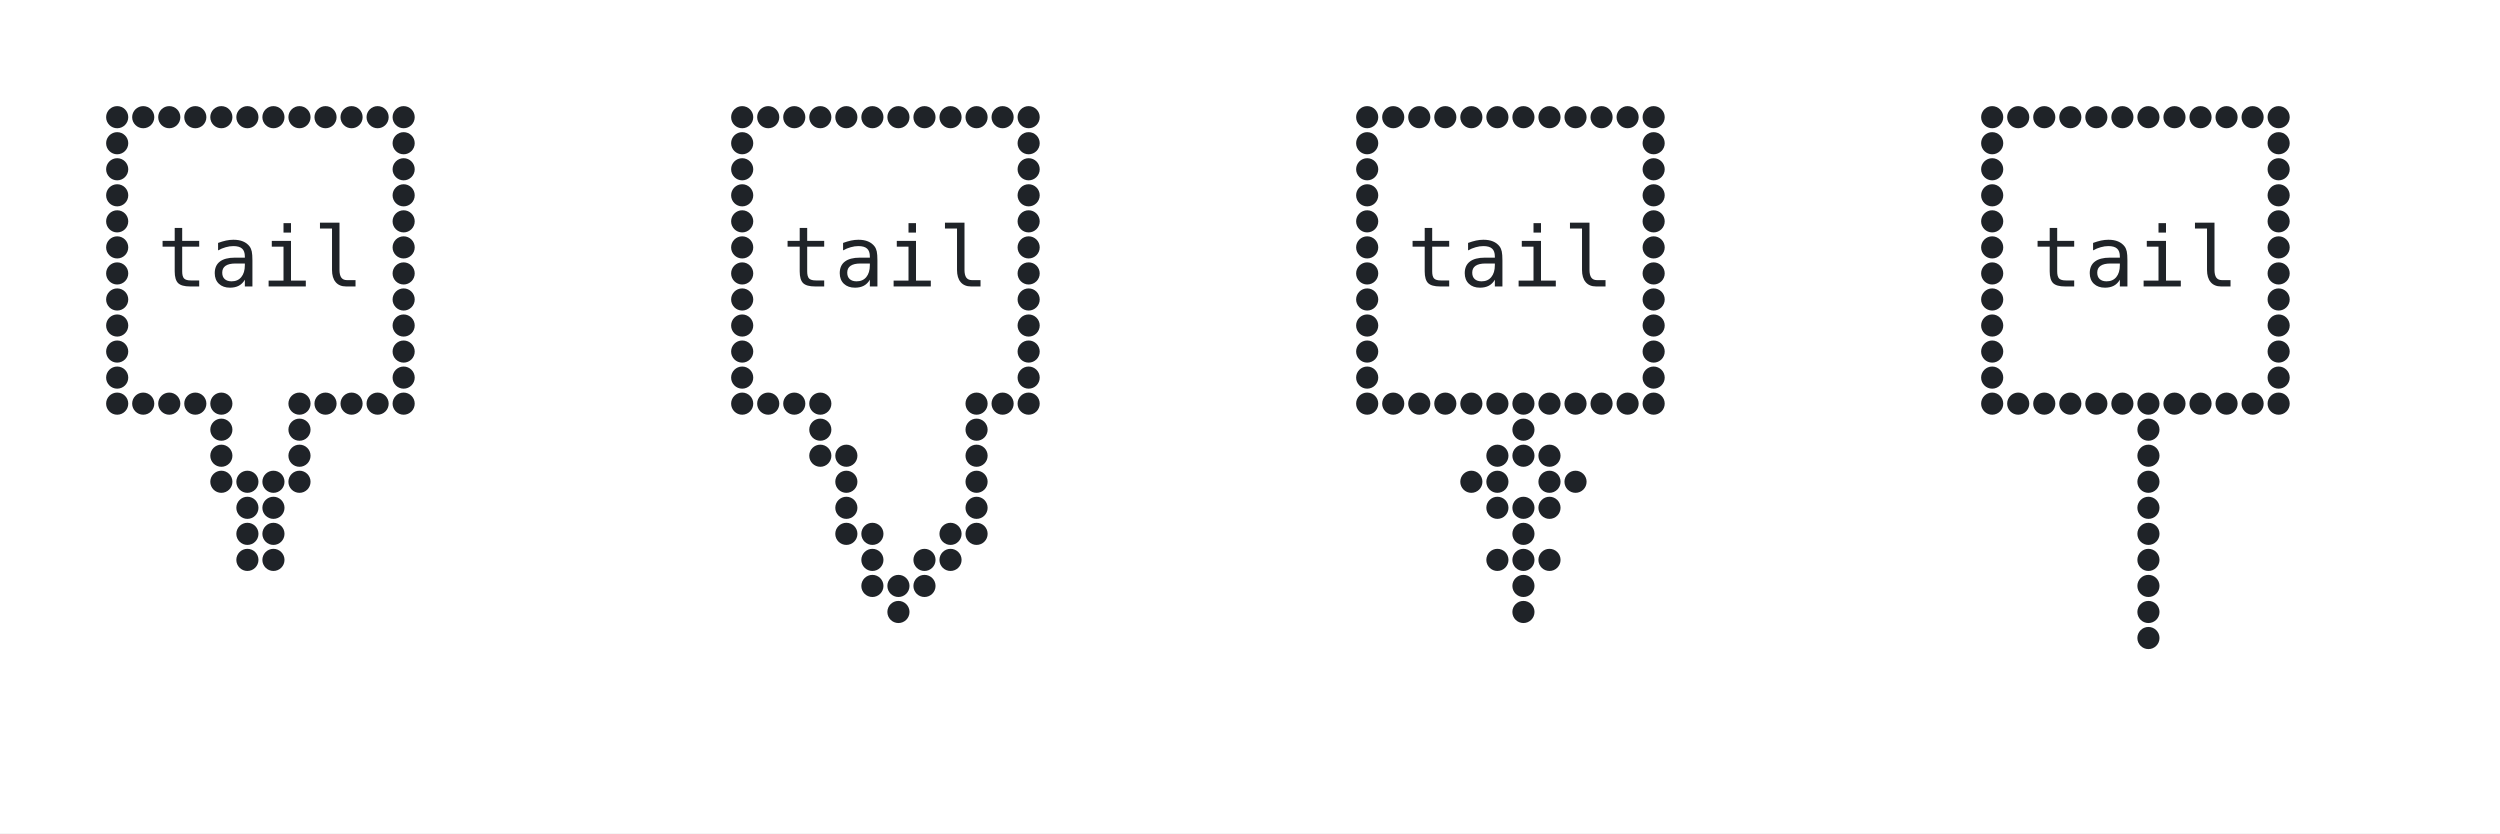
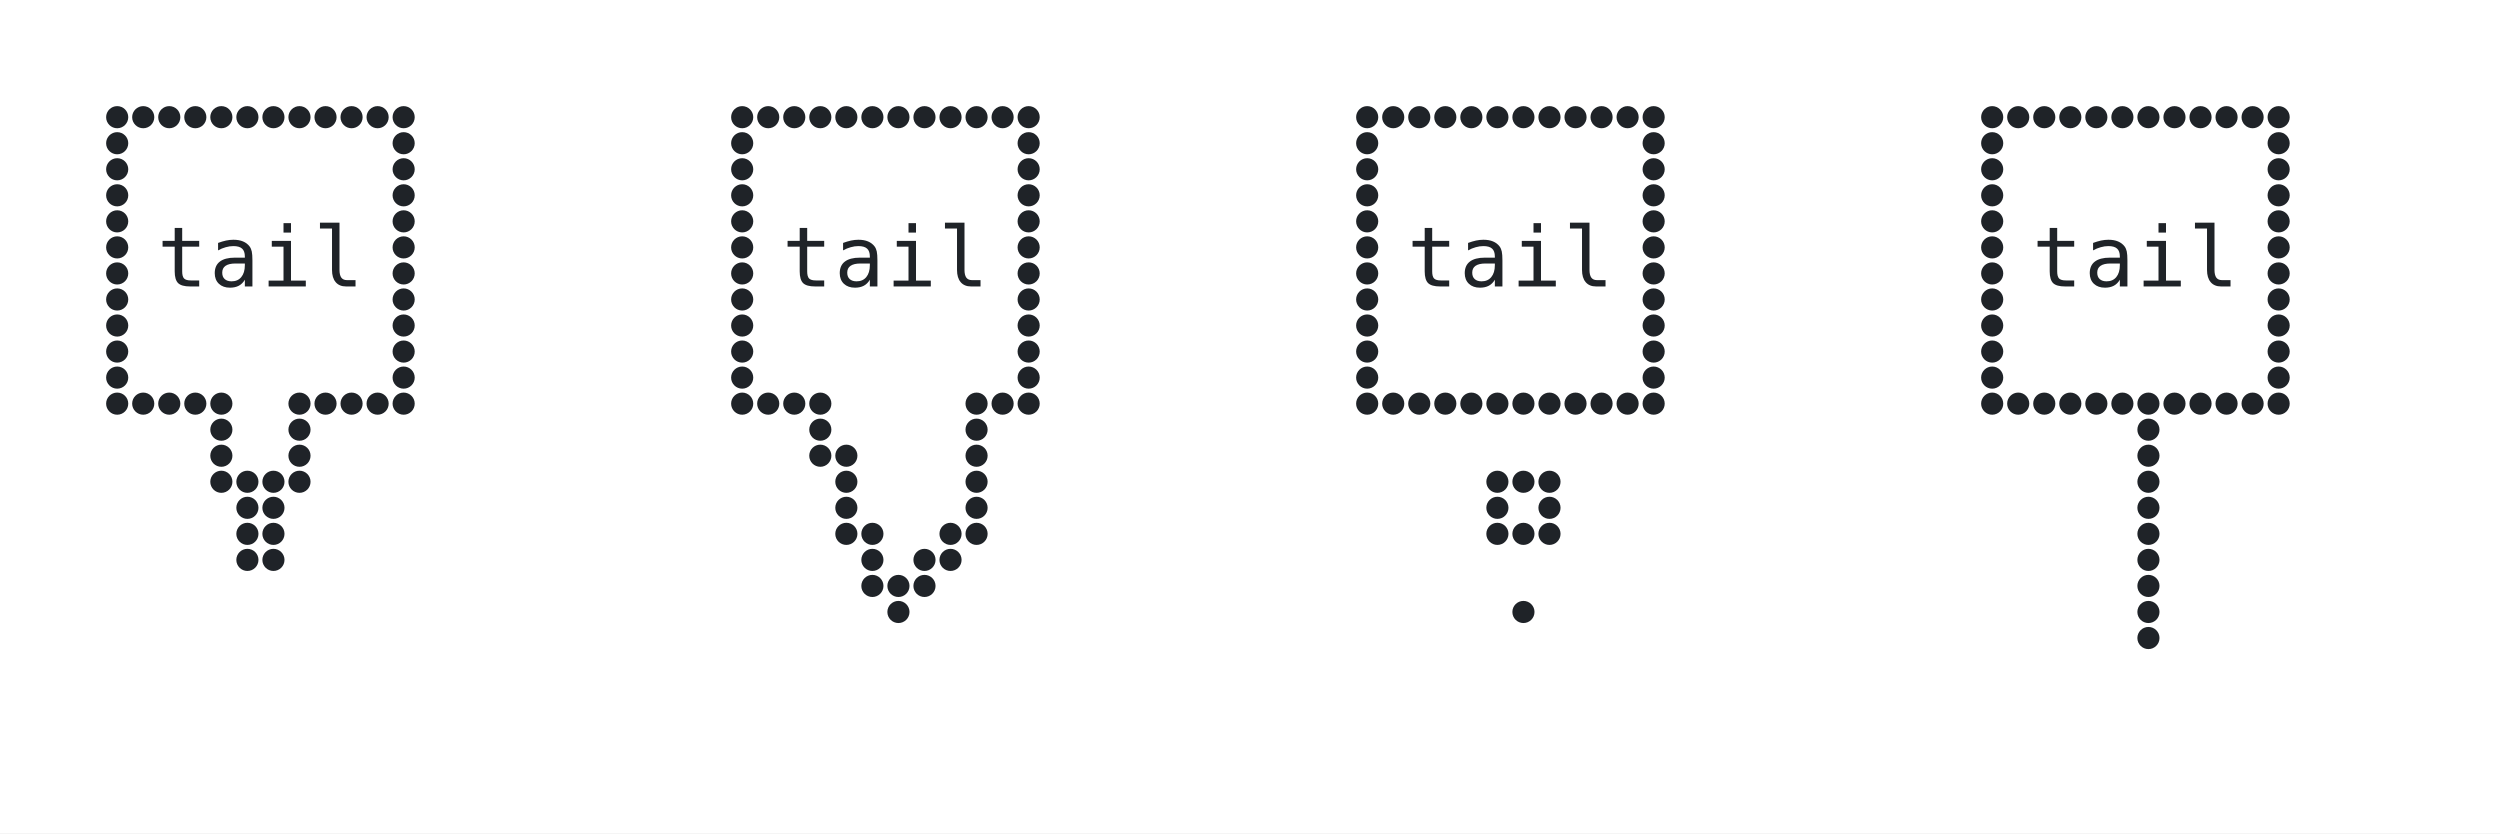
<svg xmlns="http://www.w3.org/2000/svg" viewBox="0 0 480 160" width="480" height="160">
  <rect width="100%" height="100%" fill="#ffffff" />
  <g fill="#1f2328">
    <circle cx="22.5" cy="22.5" r="2.125" />
    <circle cx="27.5" cy="22.5" r="2.125" />
    <circle cx="32.5" cy="22.5" r="2.125" />
    <circle cx="37.5" cy="22.5" r="2.125" />
    <circle cx="42.5" cy="22.5" r="2.125" />
    <circle cx="47.5" cy="22.5" r="2.125" />
    <circle cx="52.5" cy="22.5" r="2.125" />
    <circle cx="57.5" cy="22.5" r="2.125" />
    <circle cx="62.5" cy="22.5" r="2.125" />
    <circle cx="67.5" cy="22.5" r="2.125" />
    <circle cx="72.5" cy="22.5" r="2.125" />
    <circle cx="77.5" cy="22.5" r="2.125" />
    <circle cx="142.5" cy="22.5" r="2.125" />
    <circle cx="147.5" cy="22.5" r="2.125" />
    <circle cx="152.5" cy="22.5" r="2.125" />
    <circle cx="157.5" cy="22.5" r="2.125" />
    <circle cx="162.5" cy="22.5" r="2.125" />
    <circle cx="167.5" cy="22.5" r="2.125" />
    <circle cx="172.5" cy="22.5" r="2.125" />
    <circle cx="177.5" cy="22.5" r="2.125" />
    <circle cx="182.5" cy="22.5" r="2.125" />
    <circle cx="187.5" cy="22.5" r="2.125" />
    <circle cx="192.5" cy="22.5" r="2.125" />
    <circle cx="197.5" cy="22.5" r="2.125" />
    <circle cx="262.5" cy="22.5" r="2.125" />
    <circle cx="267.5" cy="22.5" r="2.125" />
    <circle cx="272.5" cy="22.5" r="2.125" />
    <circle cx="277.5" cy="22.5" r="2.125" />
    <circle cx="282.5" cy="22.5" r="2.125" />
    <circle cx="287.5" cy="22.5" r="2.125" />
    <circle cx="292.5" cy="22.5" r="2.125" />
    <circle cx="297.5" cy="22.5" r="2.125" />
    <circle cx="302.5" cy="22.5" r="2.125" />
    <circle cx="307.5" cy="22.5" r="2.125" />
    <circle cx="312.5" cy="22.5" r="2.125" />
    <circle cx="317.5" cy="22.5" r="2.125" />
    <circle cx="382.5" cy="22.5" r="2.125" />
    <circle cx="387.5" cy="22.5" r="2.125" />
    <circle cx="392.5" cy="22.5" r="2.125" />
    <circle cx="397.5" cy="22.5" r="2.125" />
    <circle cx="402.5" cy="22.5" r="2.125" />
    <circle cx="407.5" cy="22.5" r="2.125" />
    <circle cx="412.5" cy="22.5" r="2.125" />
    <circle cx="417.5" cy="22.5" r="2.125" />
    <circle cx="422.5" cy="22.5" r="2.125" />
    <circle cx="427.5" cy="22.5" r="2.125" />
    <circle cx="432.5" cy="22.5" r="2.125" />
    <circle cx="437.5" cy="22.5" r="2.125" />
    <circle cx="22.5" cy="27.5" r="2.125" />
    <circle cx="77.5" cy="27.5" r="2.125" />
    <circle cx="142.5" cy="27.5" r="2.125" />
    <circle cx="197.5" cy="27.5" r="2.125" />
    <circle cx="262.5" cy="27.5" r="2.125" />
    <circle cx="317.5" cy="27.5" r="2.125" />
    <circle cx="382.5" cy="27.5" r="2.125" />
    <circle cx="437.5" cy="27.5" r="2.125" />
    <circle cx="22.5" cy="32.5" r="2.125" />
    <circle cx="77.5" cy="32.5" r="2.125" />
    <circle cx="142.5" cy="32.5" r="2.125" />
    <circle cx="197.5" cy="32.5" r="2.125" />
    <circle cx="262.5" cy="32.5" r="2.125" />
    <circle cx="317.5" cy="32.5" r="2.125" />
    <circle cx="382.5" cy="32.5" r="2.125" />
    <circle cx="437.5" cy="32.5" r="2.125" />
    <circle cx="22.5" cy="37.5" r="2.125" />
    <circle cx="77.5" cy="37.5" r="2.125" />
    <circle cx="142.5" cy="37.5" r="2.125" />
    <circle cx="197.5" cy="37.5" r="2.125" />
    <circle cx="262.5" cy="37.5" r="2.125" />
    <circle cx="317.5" cy="37.5" r="2.125" />
    <circle cx="382.5" cy="37.5" r="2.125" />
    <circle cx="437.5" cy="37.5" r="2.125" />
    <circle cx="22.5" cy="42.5" r="2.125" />
    <circle cx="77.5" cy="42.5" r="2.125" />
    <circle cx="142.5" cy="42.5" r="2.125" />
    <circle cx="197.5" cy="42.5" r="2.125" />
    <circle cx="262.5" cy="42.5" r="2.125" />
    <circle cx="317.5" cy="42.5" r="2.125" />
    <circle cx="382.5" cy="42.5" r="2.125" />
    <circle cx="437.5" cy="42.5" r="2.125" />
    <circle cx="22.5" cy="47.5" r="2.125" />
    <circle cx="77.5" cy="47.5" r="2.125" />
    <circle cx="142.5" cy="47.5" r="2.125" />
    <circle cx="197.5" cy="47.5" r="2.125" />
    <circle cx="262.5" cy="47.5" r="2.125" />
    <circle cx="317.5" cy="47.5" r="2.125" />
    <circle cx="382.5" cy="47.5" r="2.125" />
    <circle cx="437.5" cy="47.5" r="2.125" />
    <circle cx="22.5" cy="52.5" r="2.125" />
    <circle cx="77.5" cy="52.5" r="2.125" />
    <circle cx="142.5" cy="52.5" r="2.125" />
    <circle cx="197.5" cy="52.5" r="2.125" />
    <circle cx="262.5" cy="52.5" r="2.125" />
    <circle cx="317.5" cy="52.5" r="2.125" />
    <circle cx="382.5" cy="52.5" r="2.125" />
    <circle cx="437.5" cy="52.5" r="2.125" />
    <circle cx="22.5" cy="57.5" r="2.125" />
    <circle cx="77.5" cy="57.5" r="2.125" />
    <circle cx="142.5" cy="57.5" r="2.125" />
    <circle cx="197.5" cy="57.5" r="2.125" />
    <circle cx="262.5" cy="57.5" r="2.125" />
    <circle cx="317.5" cy="57.5" r="2.125" />
    <circle cx="382.5" cy="57.5" r="2.125" />
    <circle cx="437.5" cy="57.5" r="2.125" />
    <circle cx="22.5" cy="62.5" r="2.125" />
    <circle cx="77.5" cy="62.5" r="2.125" />
    <circle cx="142.5" cy="62.5" r="2.125" />
    <circle cx="197.5" cy="62.5" r="2.125" />
    <circle cx="262.5" cy="62.5" r="2.125" />
    <circle cx="317.5" cy="62.5" r="2.125" />
    <circle cx="382.5" cy="62.5" r="2.125" />
    <circle cx="437.5" cy="62.5" r="2.125" />
    <circle cx="22.5" cy="67.5" r="2.125" />
    <circle cx="77.5" cy="67.5" r="2.125" />
    <circle cx="142.5" cy="67.5" r="2.125" />
    <circle cx="197.5" cy="67.5" r="2.125" />
    <circle cx="262.5" cy="67.5" r="2.125" />
    <circle cx="317.5" cy="67.5" r="2.125" />
    <circle cx="382.5" cy="67.5" r="2.125" />
    <circle cx="437.5" cy="67.5" r="2.125" />
    <circle cx="22.5" cy="72.5" r="2.125" />
    <circle cx="77.5" cy="72.5" r="2.125" />
    <circle cx="142.5" cy="72.5" r="2.125" />
    <circle cx="197.5" cy="72.5" r="2.125" />
    <circle cx="262.5" cy="72.5" r="2.125" />
    <circle cx="317.5" cy="72.5" r="2.125" />
    <circle cx="382.5" cy="72.5" r="2.125" />
    <circle cx="437.5" cy="72.5" r="2.125" />
    <circle cx="22.5" cy="77.5" r="2.125" />
    <circle cx="27.5" cy="77.5" r="2.125" />
    <circle cx="32.5" cy="77.5" r="2.125" />
    <circle cx="37.5" cy="77.5" r="2.125" />
    <circle cx="42.5" cy="77.5" r="2.125" />
    <circle cx="57.5" cy="77.5" r="2.125" />
    <circle cx="62.5" cy="77.5" r="2.125" />
    <circle cx="67.5" cy="77.5" r="2.125" />
    <circle cx="72.5" cy="77.5" r="2.125" />
    <circle cx="77.5" cy="77.5" r="2.125" />
    <circle cx="142.5" cy="77.5" r="2.125" />
    <circle cx="147.5" cy="77.5" r="2.125" />
    <circle cx="152.5" cy="77.5" r="2.125" />
    <circle cx="157.5" cy="77.5" r="2.125" />
    <circle cx="187.5" cy="77.5" r="2.125" />
    <circle cx="192.5" cy="77.5" r="2.125" />
    <circle cx="197.5" cy="77.5" r="2.125" />
    <circle cx="262.5" cy="77.5" r="2.125" />
    <circle cx="267.5" cy="77.5" r="2.125" />
    <circle cx="272.5" cy="77.5" r="2.125" />
    <circle cx="277.5" cy="77.5" r="2.125" />
    <circle cx="282.5" cy="77.5" r="2.125" />
    <circle cx="287.5" cy="77.5" r="2.125" />
    <circle cx="292.5" cy="77.5" r="2.125" />
    <circle cx="297.5" cy="77.5" r="2.125" />
    <circle cx="302.5" cy="77.5" r="2.125" />
    <circle cx="307.5" cy="77.5" r="2.125" />
    <circle cx="312.5" cy="77.5" r="2.125" />
    <circle cx="317.5" cy="77.5" r="2.125" />
    <circle cx="382.5" cy="77.5" r="2.125" />
    <circle cx="387.5" cy="77.5" r="2.125" />
    <circle cx="392.5" cy="77.5" r="2.125" />
    <circle cx="397.5" cy="77.5" r="2.125" />
    <circle cx="402.5" cy="77.5" r="2.125" />
    <circle cx="407.5" cy="77.5" r="2.125" />
    <circle cx="412.5" cy="77.5" r="2.125" />
    <circle cx="417.5" cy="77.5" r="2.125" />
    <circle cx="422.5" cy="77.5" r="2.125" />
    <circle cx="427.5" cy="77.5" r="2.125" />
    <circle cx="432.5" cy="77.5" r="2.125" />
    <circle cx="437.5" cy="77.5" r="2.125" />
    <circle cx="42.5" cy="82.5" r="2.125" />
    <circle cx="57.5" cy="82.5" r="2.125" />
    <circle cx="157.5" cy="82.5" r="2.125" />
    <circle cx="187.5" cy="82.5" r="2.125" />
-     <circle cx="292.5" cy="82.5" r="2.125" />
    <circle cx="412.5" cy="82.5" r="2.125" />
    <circle cx="42.5" cy="87.5" r="2.125" />
    <circle cx="57.5" cy="87.5" r="2.125" />
    <circle cx="157.5" cy="87.5" r="2.125" />
    <circle cx="162.5" cy="87.5" r="2.125" />
    <circle cx="187.5" cy="87.5" r="2.125" />
-     <circle cx="287.5" cy="87.5" r="2.125" />
-     <circle cx="292.5" cy="87.5" r="2.125" />
-     <circle cx="297.5" cy="87.5" r="2.125" />
    <circle cx="412.5" cy="87.5" r="2.125" />
    <circle cx="42.5" cy="92.5" r="2.125" />
    <circle cx="47.5" cy="92.5" r="2.125" />
    <circle cx="52.5" cy="92.5" r="2.125" />
    <circle cx="57.5" cy="92.5" r="2.125" />
    <circle cx="162.5" cy="92.5" r="2.125" />
    <circle cx="187.5" cy="92.5" r="2.125" />
-     <circle cx="282.5" cy="92.5" r="2.125" />
    <circle cx="287.5" cy="92.5" r="2.125" />
+     <circle cx="292.5" cy="92.5" r="2.125" />
    <circle cx="297.5" cy="92.5" r="2.125" />
-     <circle cx="302.5" cy="92.5" r="2.125" />
    <circle cx="412.5" cy="92.5" r="2.125" />
    <circle cx="47.5" cy="97.5" r="2.125" />
    <circle cx="52.5" cy="97.5" r="2.125" />
    <circle cx="162.5" cy="97.5" r="2.125" />
    <circle cx="187.5" cy="97.5" r="2.125" />
    <circle cx="287.5" cy="97.5" r="2.125" />
-     <circle cx="292.5" cy="97.5" r="2.125" />
    <circle cx="297.5" cy="97.5" r="2.125" />
    <circle cx="412.5" cy="97.5" r="2.125" />
    <circle cx="47.5" cy="102.5" r="2.125" />
    <circle cx="52.5" cy="102.5" r="2.125" />
    <circle cx="162.5" cy="102.5" r="2.125" />
    <circle cx="167.5" cy="102.5" r="2.125" />
    <circle cx="182.5" cy="102.5" r="2.125" />
    <circle cx="187.5" cy="102.5" r="2.125" />
+     <circle cx="287.5" cy="102.5" r="2.125" />
    <circle cx="292.5" cy="102.5" r="2.125" />
+     <circle cx="297.5" cy="102.5" r="2.125" />
    <circle cx="412.5" cy="102.5" r="2.125" />
    <circle cx="47.5" cy="107.5" r="2.125" />
    <circle cx="52.5" cy="107.5" r="2.125" />
    <circle cx="167.5" cy="107.5" r="2.125" />
    <circle cx="177.5" cy="107.5" r="2.125" />
    <circle cx="182.5" cy="107.5" r="2.125" />
-     <circle cx="287.5" cy="107.5" r="2.125" />
-     <circle cx="292.5" cy="107.5" r="2.125" />
-     <circle cx="297.5" cy="107.5" r="2.125" />
    <circle cx="412.5" cy="107.5" r="2.125" />
    <circle cx="167.5" cy="112.5" r="2.125" />
    <circle cx="172.5" cy="112.5" r="2.125" />
    <circle cx="177.5" cy="112.5" r="2.125" />
-     <circle cx="292.5" cy="112.5" r="2.125" />
    <circle cx="412.5" cy="112.5" r="2.125" />
    <circle cx="172.5" cy="117.5" r="2.125" />
    <circle cx="292.5" cy="117.5" r="2.125" />
    <circle cx="412.5" cy="117.5" r="2.125" />
    <circle cx="412.5" cy="122.5" r="2.125" />
  </g>
  <text x="35" text-anchor="middle" y="55" font-family="monospace" font-size="16" fill="#1f2328">t</text>
  <text x="45" text-anchor="middle" y="55" font-family="monospace" font-size="16" fill="#1f2328">a</text>
  <text x="55" text-anchor="middle" y="55" font-family="monospace" font-size="16" fill="#1f2328">i</text>
  <text x="65" text-anchor="middle" y="55" font-family="monospace" font-size="16" fill="#1f2328">l</text>
  <text x="155" text-anchor="middle" y="55" font-family="monospace" font-size="16" fill="#1f2328">t</text>
  <text x="165" text-anchor="middle" y="55" font-family="monospace" font-size="16" fill="#1f2328">a</text>
  <text x="175" text-anchor="middle" y="55" font-family="monospace" font-size="16" fill="#1f2328">i</text>
  <text x="185" text-anchor="middle" y="55" font-family="monospace" font-size="16" fill="#1f2328">l</text>
  <text x="275" text-anchor="middle" y="55" font-family="monospace" font-size="16" fill="#1f2328">t</text>
  <text x="285" text-anchor="middle" y="55" font-family="monospace" font-size="16" fill="#1f2328">a</text>
  <text x="295" text-anchor="middle" y="55" font-family="monospace" font-size="16" fill="#1f2328">i</text>
  <text x="305" text-anchor="middle" y="55" font-family="monospace" font-size="16" fill="#1f2328">l</text>
  <text x="395" text-anchor="middle" y="55" font-family="monospace" font-size="16" fill="#1f2328">t</text>
  <text x="405" text-anchor="middle" y="55" font-family="monospace" font-size="16" fill="#1f2328">a</text>
  <text x="415" text-anchor="middle" y="55" font-family="monospace" font-size="16" fill="#1f2328">i</text>
  <text x="425" text-anchor="middle" y="55" font-family="monospace" font-size="16" fill="#1f2328">l</text>
</svg>
